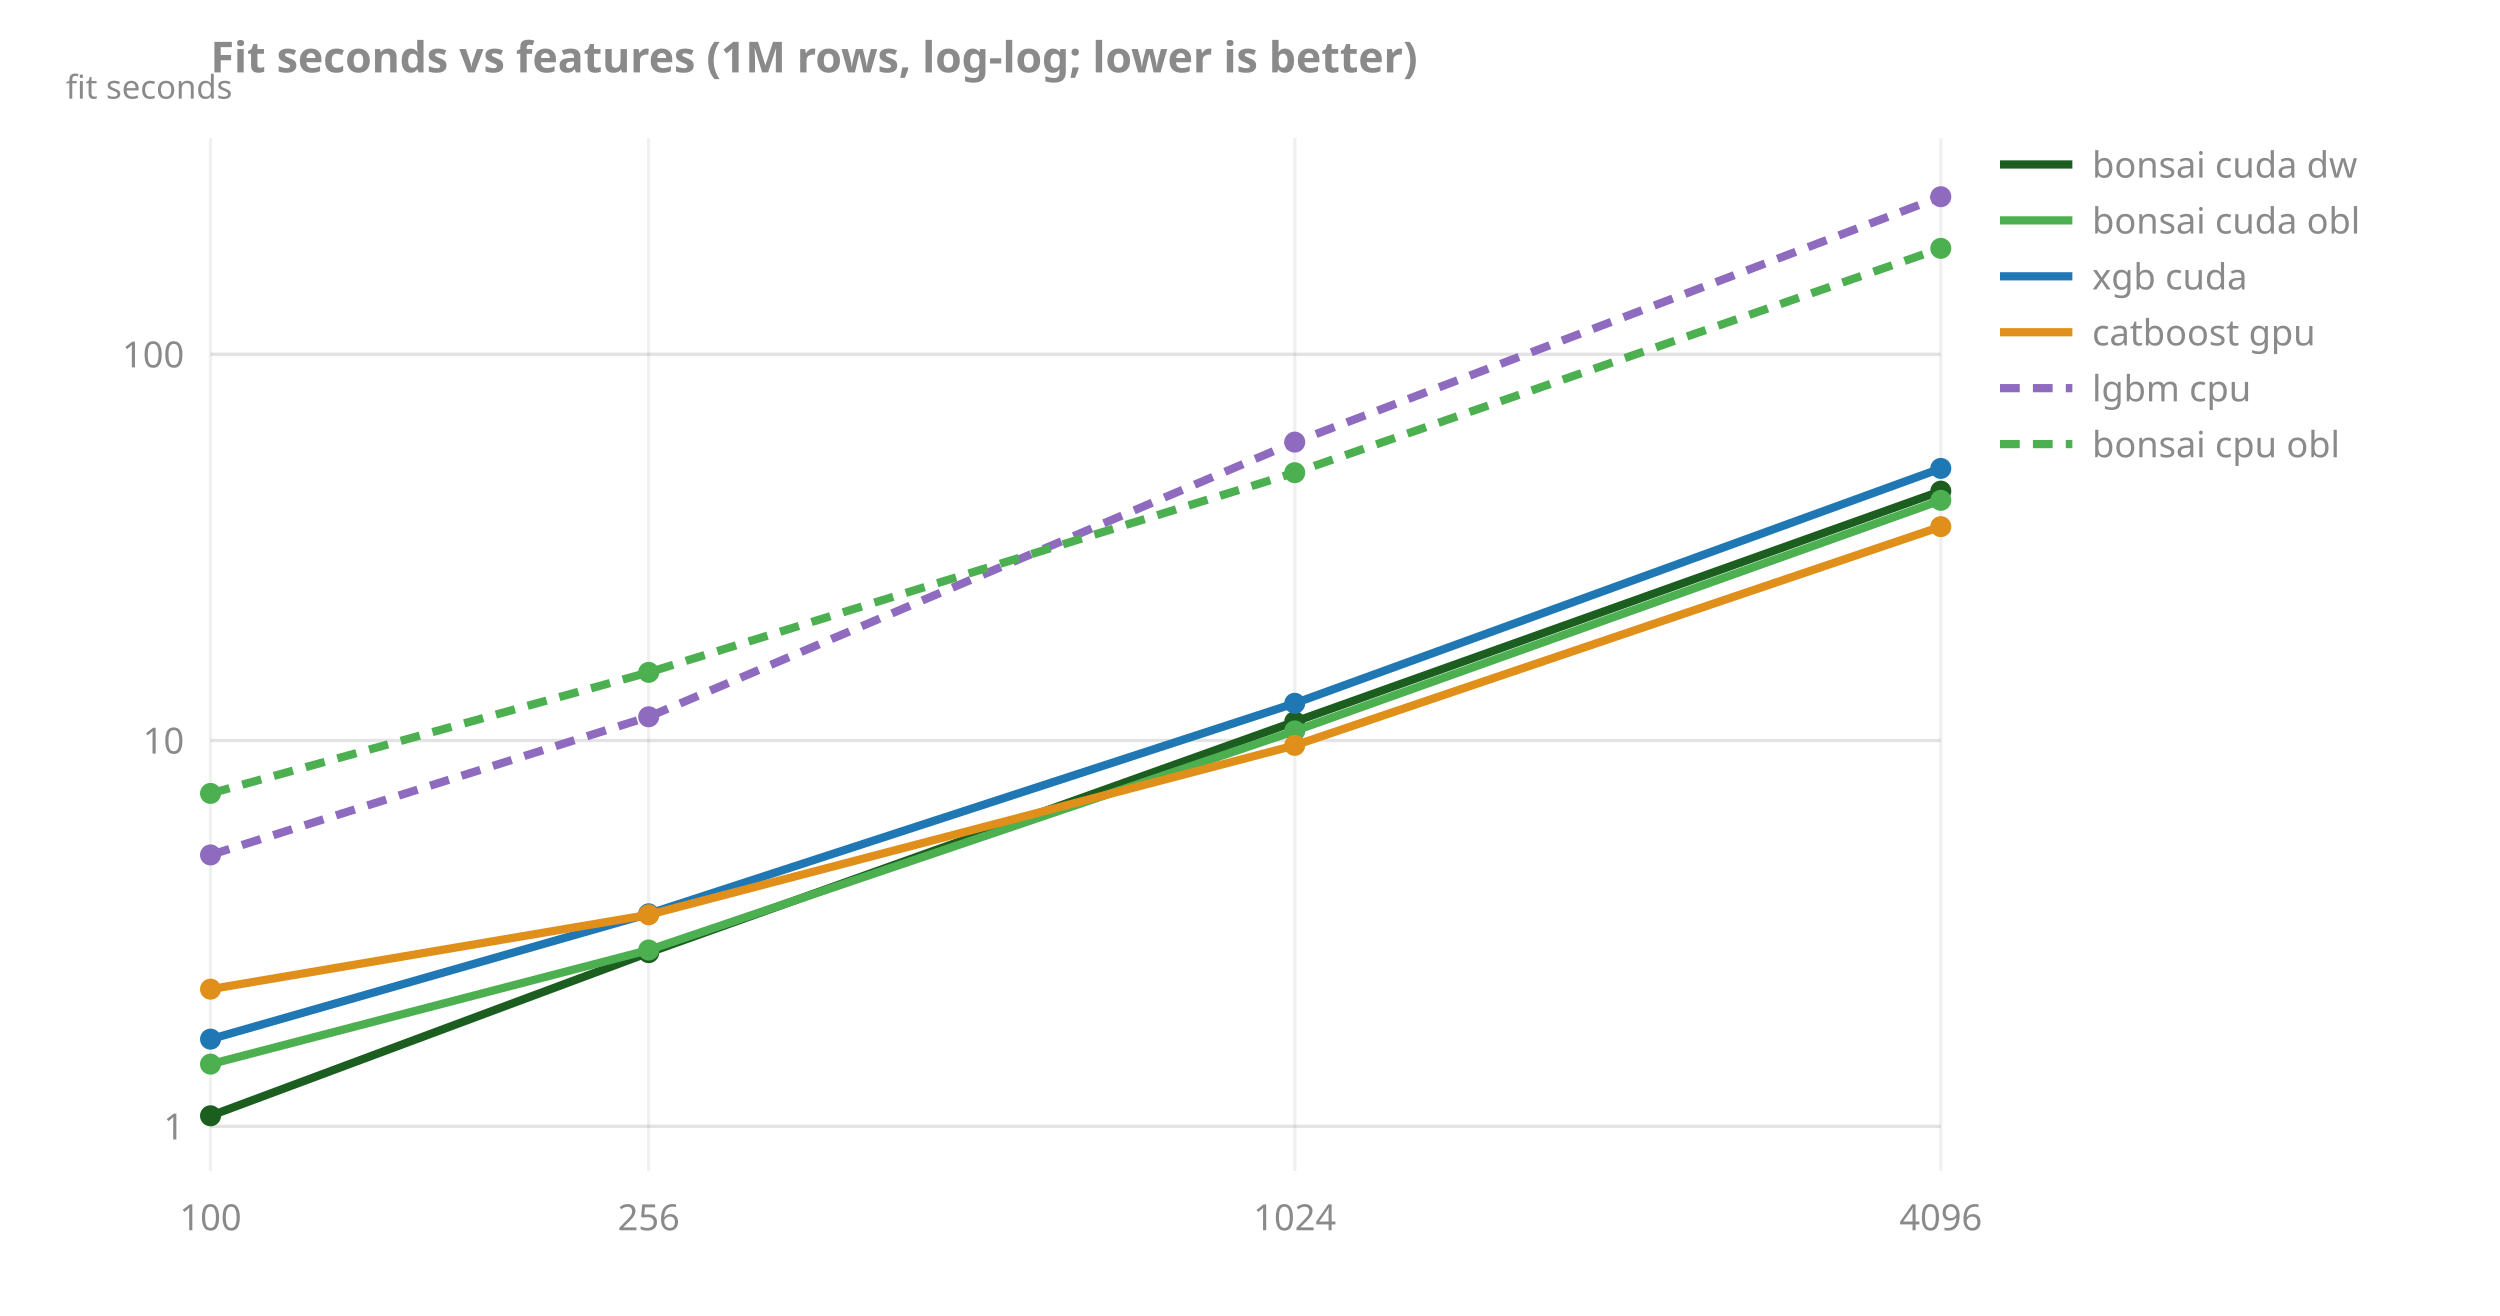
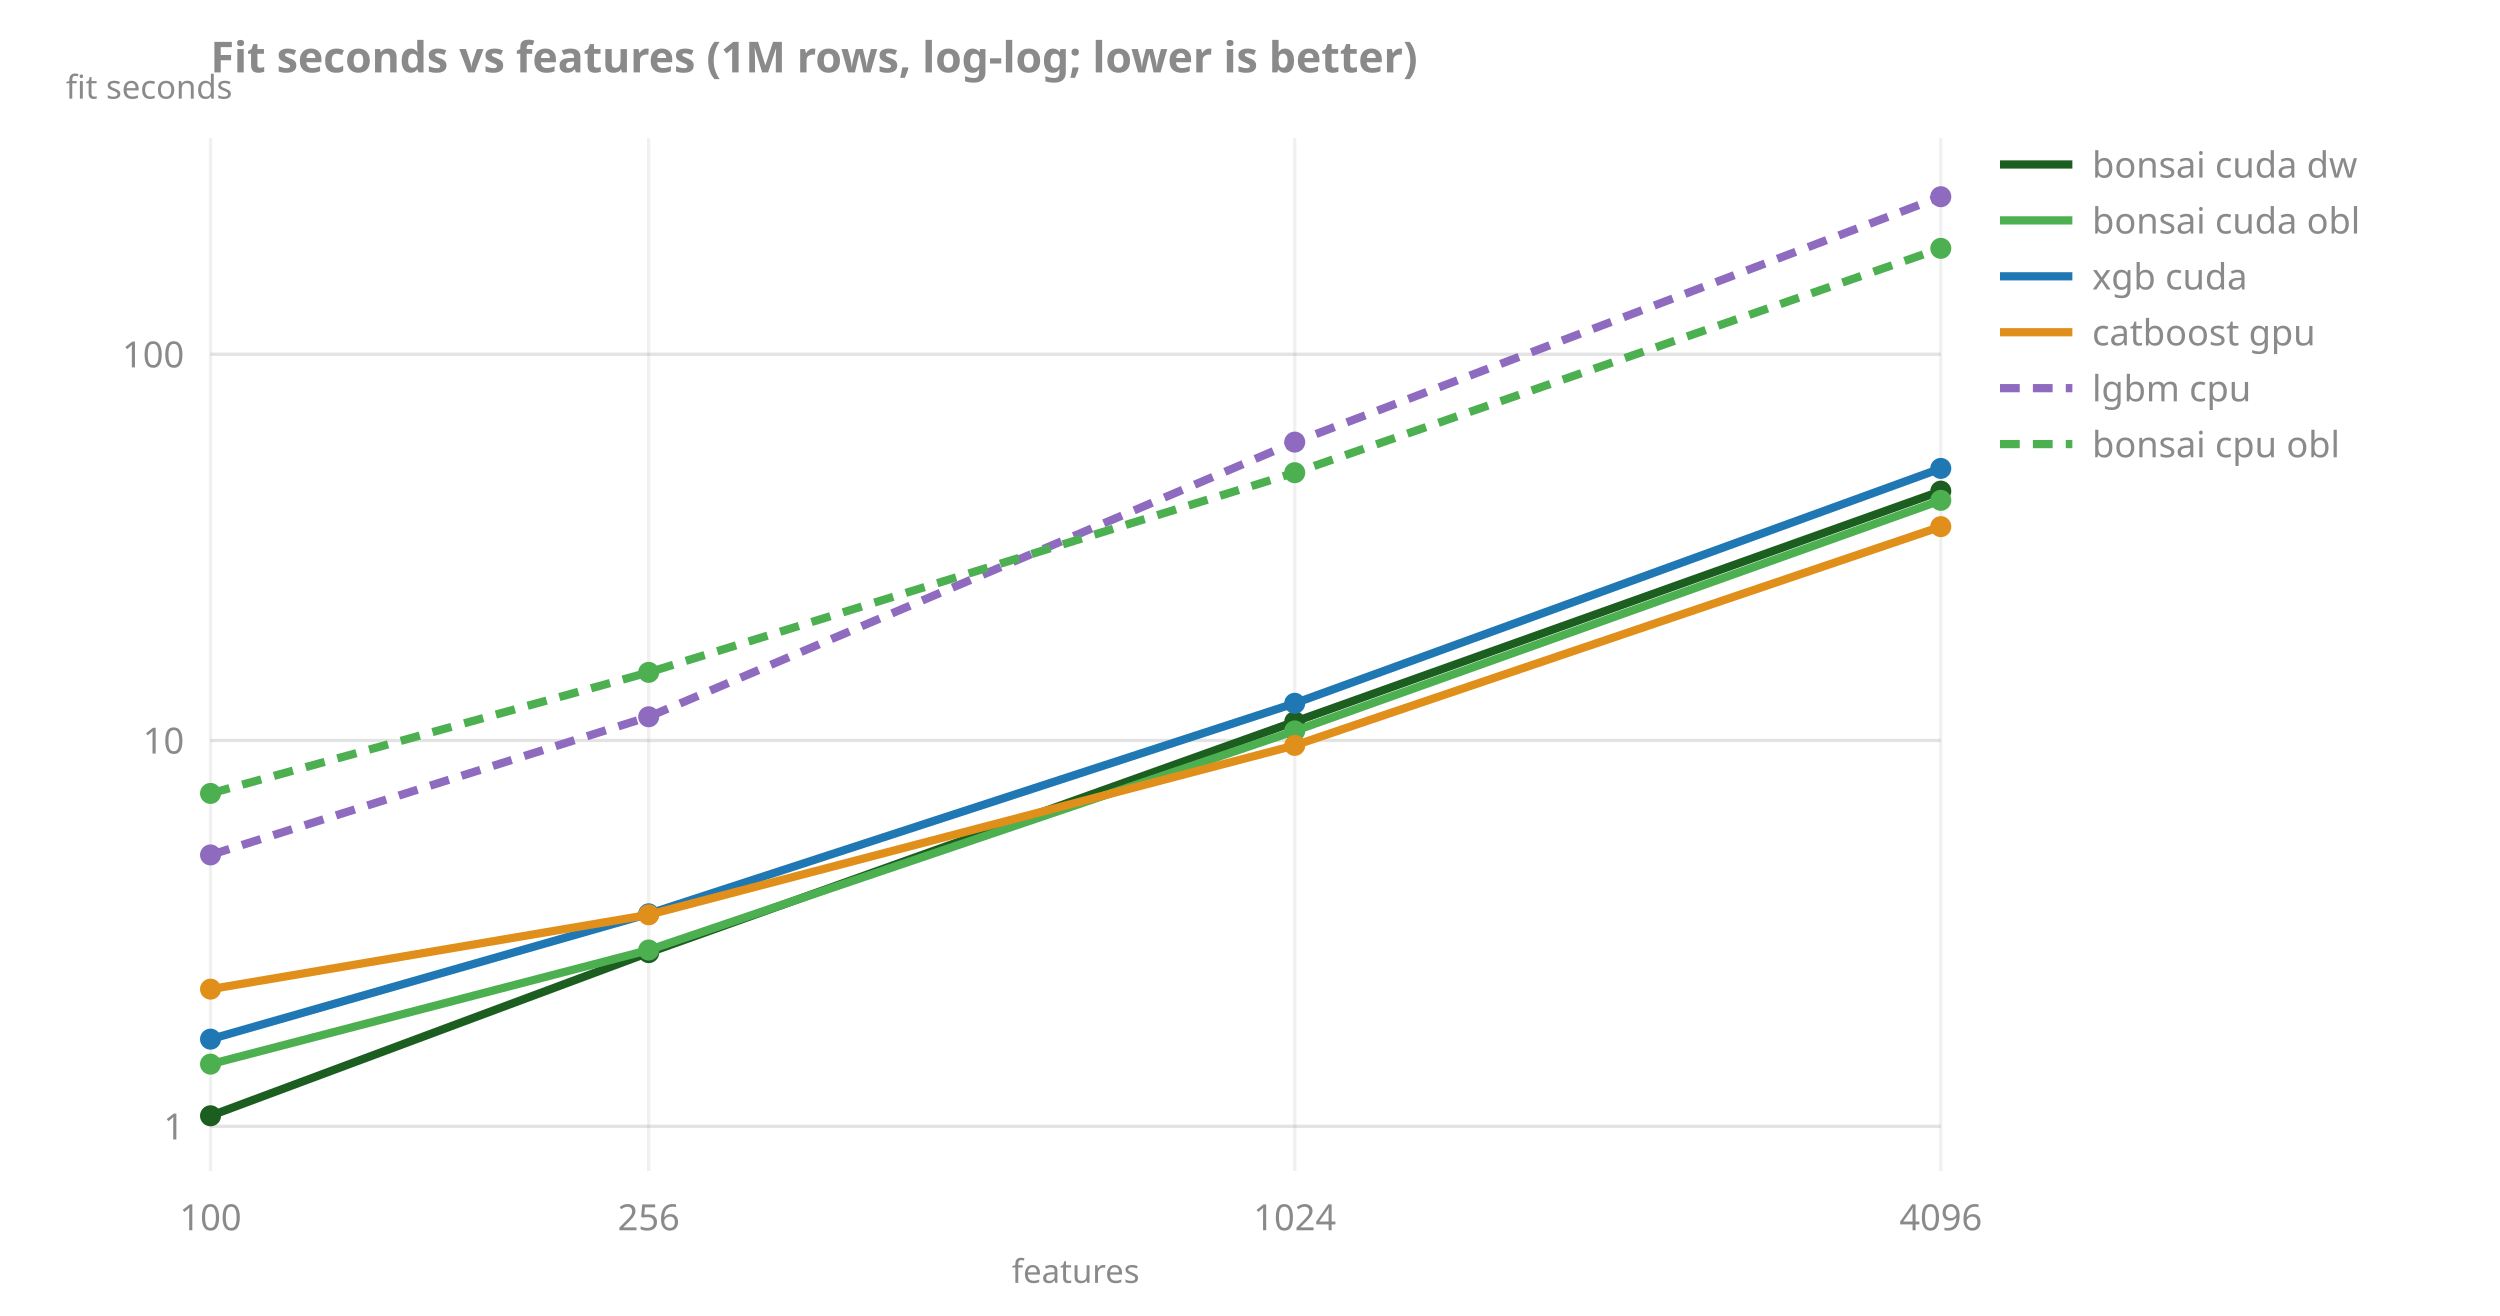
<svg xmlns="http://www.w3.org/2000/svg" width="760" height="400" viewBox="0 0 760 400">
  <text x="64" y="22" font-size="13" fill="#8a8a8a" font-family="system-ui,sans-serif" text-anchor="start" font-weight="bold">Fit seconds vs features (1M rows, log-log; lower is better)</text>
  <line x1="64" y1="342.4" x2="590" y2="342.4" stroke="#808080" stroke-opacity="0.22" />
  <text x="56" y="346.4" font-size="11" fill="#8a8a8a" font-family="system-ui,sans-serif" text-anchor="end" font-weight="normal">1</text>
  <line x1="64" y1="225.1" x2="590" y2="225.1" stroke="#808080" stroke-opacity="0.22" />
  <text x="56" y="229.1" font-size="11" fill="#8a8a8a" font-family="system-ui,sans-serif" text-anchor="end" font-weight="normal">10</text>
  <line x1="64" y1="107.7" x2="590" y2="107.7" stroke="#808080" stroke-opacity="0.22" />
  <text x="56" y="111.7" font-size="11" fill="#8a8a8a" font-family="system-ui,sans-serif" text-anchor="end" font-weight="normal">100</text>
  <line x1="64.0" y1="42" x2="64.0" y2="356" stroke="#808080" stroke-opacity="0.12" />
  <text x="64.0" y="374" font-size="11" fill="#8a8a8a" font-family="system-ui,sans-serif" text-anchor="middle" font-weight="normal">100</text>
  <line x1="197.2" y1="42" x2="197.2" y2="356" stroke="#808080" stroke-opacity="0.12" />
  <text x="197.2" y="374" font-size="11" fill="#8a8a8a" font-family="system-ui,sans-serif" text-anchor="middle" font-weight="normal">256</text>
  <line x1="393.6" y1="42" x2="393.6" y2="356" stroke="#808080" stroke-opacity="0.12" />
  <text x="393.6" y="374" font-size="11" fill="#8a8a8a" font-family="system-ui,sans-serif" text-anchor="middle" font-weight="normal">1024</text>
  <line x1="590.0" y1="42" x2="590.0" y2="356" stroke="#808080" stroke-opacity="0.12" />
  <text x="590.0" y="374" font-size="11" fill="#8a8a8a" font-family="system-ui,sans-serif" text-anchor="middle" font-weight="normal">4096</text>
  <text x="20" y="30" font-size="10" fill="#8a8a8a" font-family="system-ui,sans-serif" text-anchor="start" font-weight="normal">fit seconds</text>
+   <text x="327.0" y="390" font-size="10" fill="#8a8a8a" font-family="system-ui,sans-serif" text-anchor="middle" font-weight="normal">features</text>
  <polyline points="64.0,339.2 197.2,289.6 393.6,219.4 590.0,149.3" fill="none" stroke="#1b5e20" stroke-width="2.5" />
  <circle cx="64.0" cy="339.2" r="3.2" fill="#1b5e20" />
  <circle cx="197.2" cy="289.6" r="3.2" fill="#1b5e20" />
  <circle cx="393.6" cy="219.4" r="3.2" fill="#1b5e20" />
  <circle cx="590.0" cy="149.3" r="3.2" fill="#1b5e20" />
  <polyline points="64.0,323.5 197.2,288.8 393.6,222.2 590.0,152.1" fill="none" stroke="#4caf50" stroke-width="2.5" />
  <circle cx="64.0" cy="323.5" r="3.2" fill="#4caf50" />
  <circle cx="197.2" cy="288.8" r="3.2" fill="#4caf50" />
  <circle cx="393.6" cy="222.2" r="3.2" fill="#4caf50" />
  <circle cx="590.0" cy="152.1" r="3.2" fill="#4caf50" />
  <polyline points="64.0,315.9 197.2,277.8 393.6,213.8 590.0,142.4" fill="none" stroke="#1f77b4" stroke-width="2.5" />
  <circle cx="64.0" cy="315.9" r="3.2" fill="#1f77b4" />
  <circle cx="197.2" cy="277.8" r="3.2" fill="#1f77b4" />
  <circle cx="393.6" cy="213.8" r="3.2" fill="#1f77b4" />
  <circle cx="590.0" cy="142.4" r="3.2" fill="#1f77b4" />
  <polyline points="64.0,300.7 197.2,278.1 393.6,226.6 590.0,160.1" fill="none" stroke="#e08f1a" stroke-width="2.5" />
  <circle cx="64.0" cy="300.7" r="3.2" fill="#e08f1a" />
  <circle cx="197.2" cy="278.1" r="3.2" fill="#e08f1a" />
  <circle cx="393.6" cy="226.6" r="3.2" fill="#e08f1a" />
  <circle cx="590.0" cy="160.1" r="3.2" fill="#e08f1a" />
  <polyline points="64.0,259.9 197.2,217.9 393.6,134.4 590.0,59.8" fill="none" stroke="#8e6bbf" stroke-width="2.5" stroke-dasharray="6 4" />
  <circle cx="64.0" cy="259.9" r="3.2" fill="#8e6bbf" />
  <circle cx="197.2" cy="217.9" r="3.2" fill="#8e6bbf" />
  <circle cx="393.6" cy="134.4" r="3.2" fill="#8e6bbf" />
  <circle cx="590.0" cy="59.8" r="3.2" fill="#8e6bbf" />
  <polyline points="64.0,241.2 197.2,204.4 393.6,143.7 590.0,75.5" fill="none" stroke="#4caf50" stroke-width="2.5" stroke-dasharray="6 4" />
  <circle cx="64.0" cy="241.2" r="3.2" fill="#4caf50" />
  <circle cx="197.2" cy="204.4" r="3.2" fill="#4caf50" />
  <circle cx="393.6" cy="143.7" r="3.2" fill="#4caf50" />
  <circle cx="590.0" cy="75.5" r="3.2" fill="#4caf50" />
  <line x1="608" y1="50" x2="630" y2="50" stroke="#1b5e20" stroke-width="2.5" />
  <text x="636" y="54" font-size="11" fill="#8a8a8a" font-family="system-ui,sans-serif" text-anchor="start" font-weight="normal">bonsai cuda dw</text>
  <line x1="608" y1="67" x2="630" y2="67" stroke="#4caf50" stroke-width="2.5" />
  <text x="636" y="71" font-size="11" fill="#8a8a8a" font-family="system-ui,sans-serif" text-anchor="start" font-weight="normal">bonsai cuda obl</text>
  <line x1="608" y1="84" x2="630" y2="84" stroke="#1f77b4" stroke-width="2.5" />
  <text x="636" y="88" font-size="11" fill="#8a8a8a" font-family="system-ui,sans-serif" text-anchor="start" font-weight="normal">xgb cuda</text>
  <line x1="608" y1="101" x2="630" y2="101" stroke="#e08f1a" stroke-width="2.5" />
  <text x="636" y="105" font-size="11" fill="#8a8a8a" font-family="system-ui,sans-serif" text-anchor="start" font-weight="normal">catboost gpu</text>
  <line x1="608" y1="118" x2="630" y2="118" stroke="#8e6bbf" stroke-width="2.5" stroke-dasharray="6 4" />
  <text x="636" y="122" font-size="11" fill="#8a8a8a" font-family="system-ui,sans-serif" text-anchor="start" font-weight="normal">lgbm cpu</text>
  <line x1="608" y1="135" x2="630" y2="135" stroke="#4caf50" stroke-width="2.5" stroke-dasharray="6 4" />
  <text x="636" y="139" font-size="11" fill="#8a8a8a" font-family="system-ui,sans-serif" text-anchor="start" font-weight="normal">bonsai cpu obl</text>
</svg>
